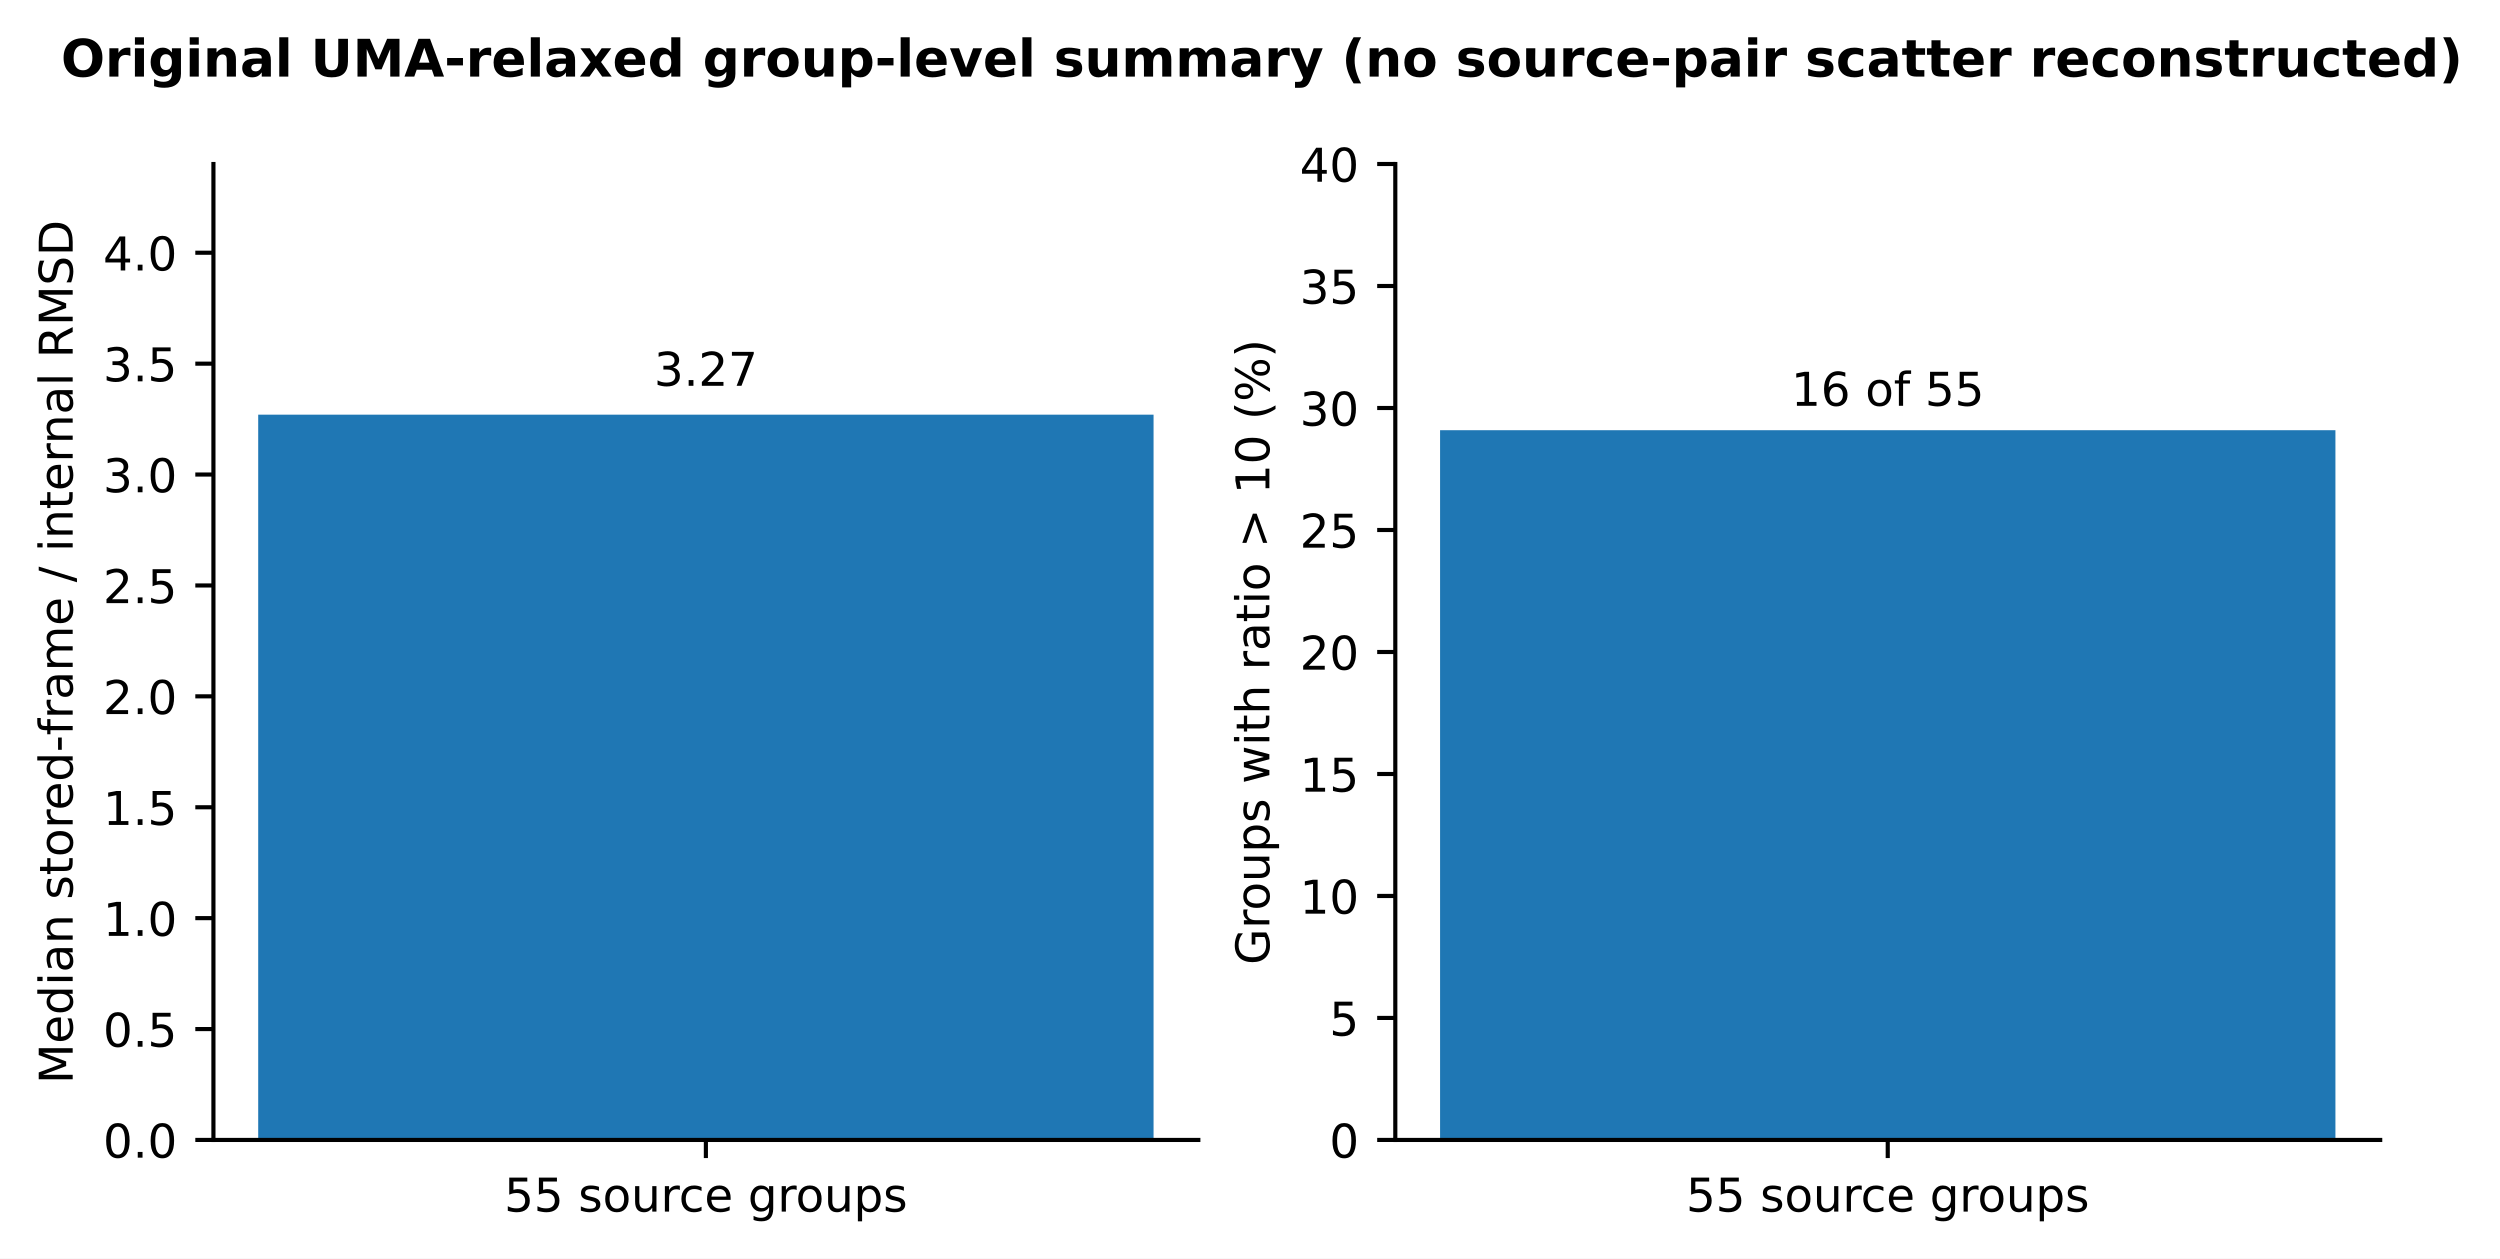
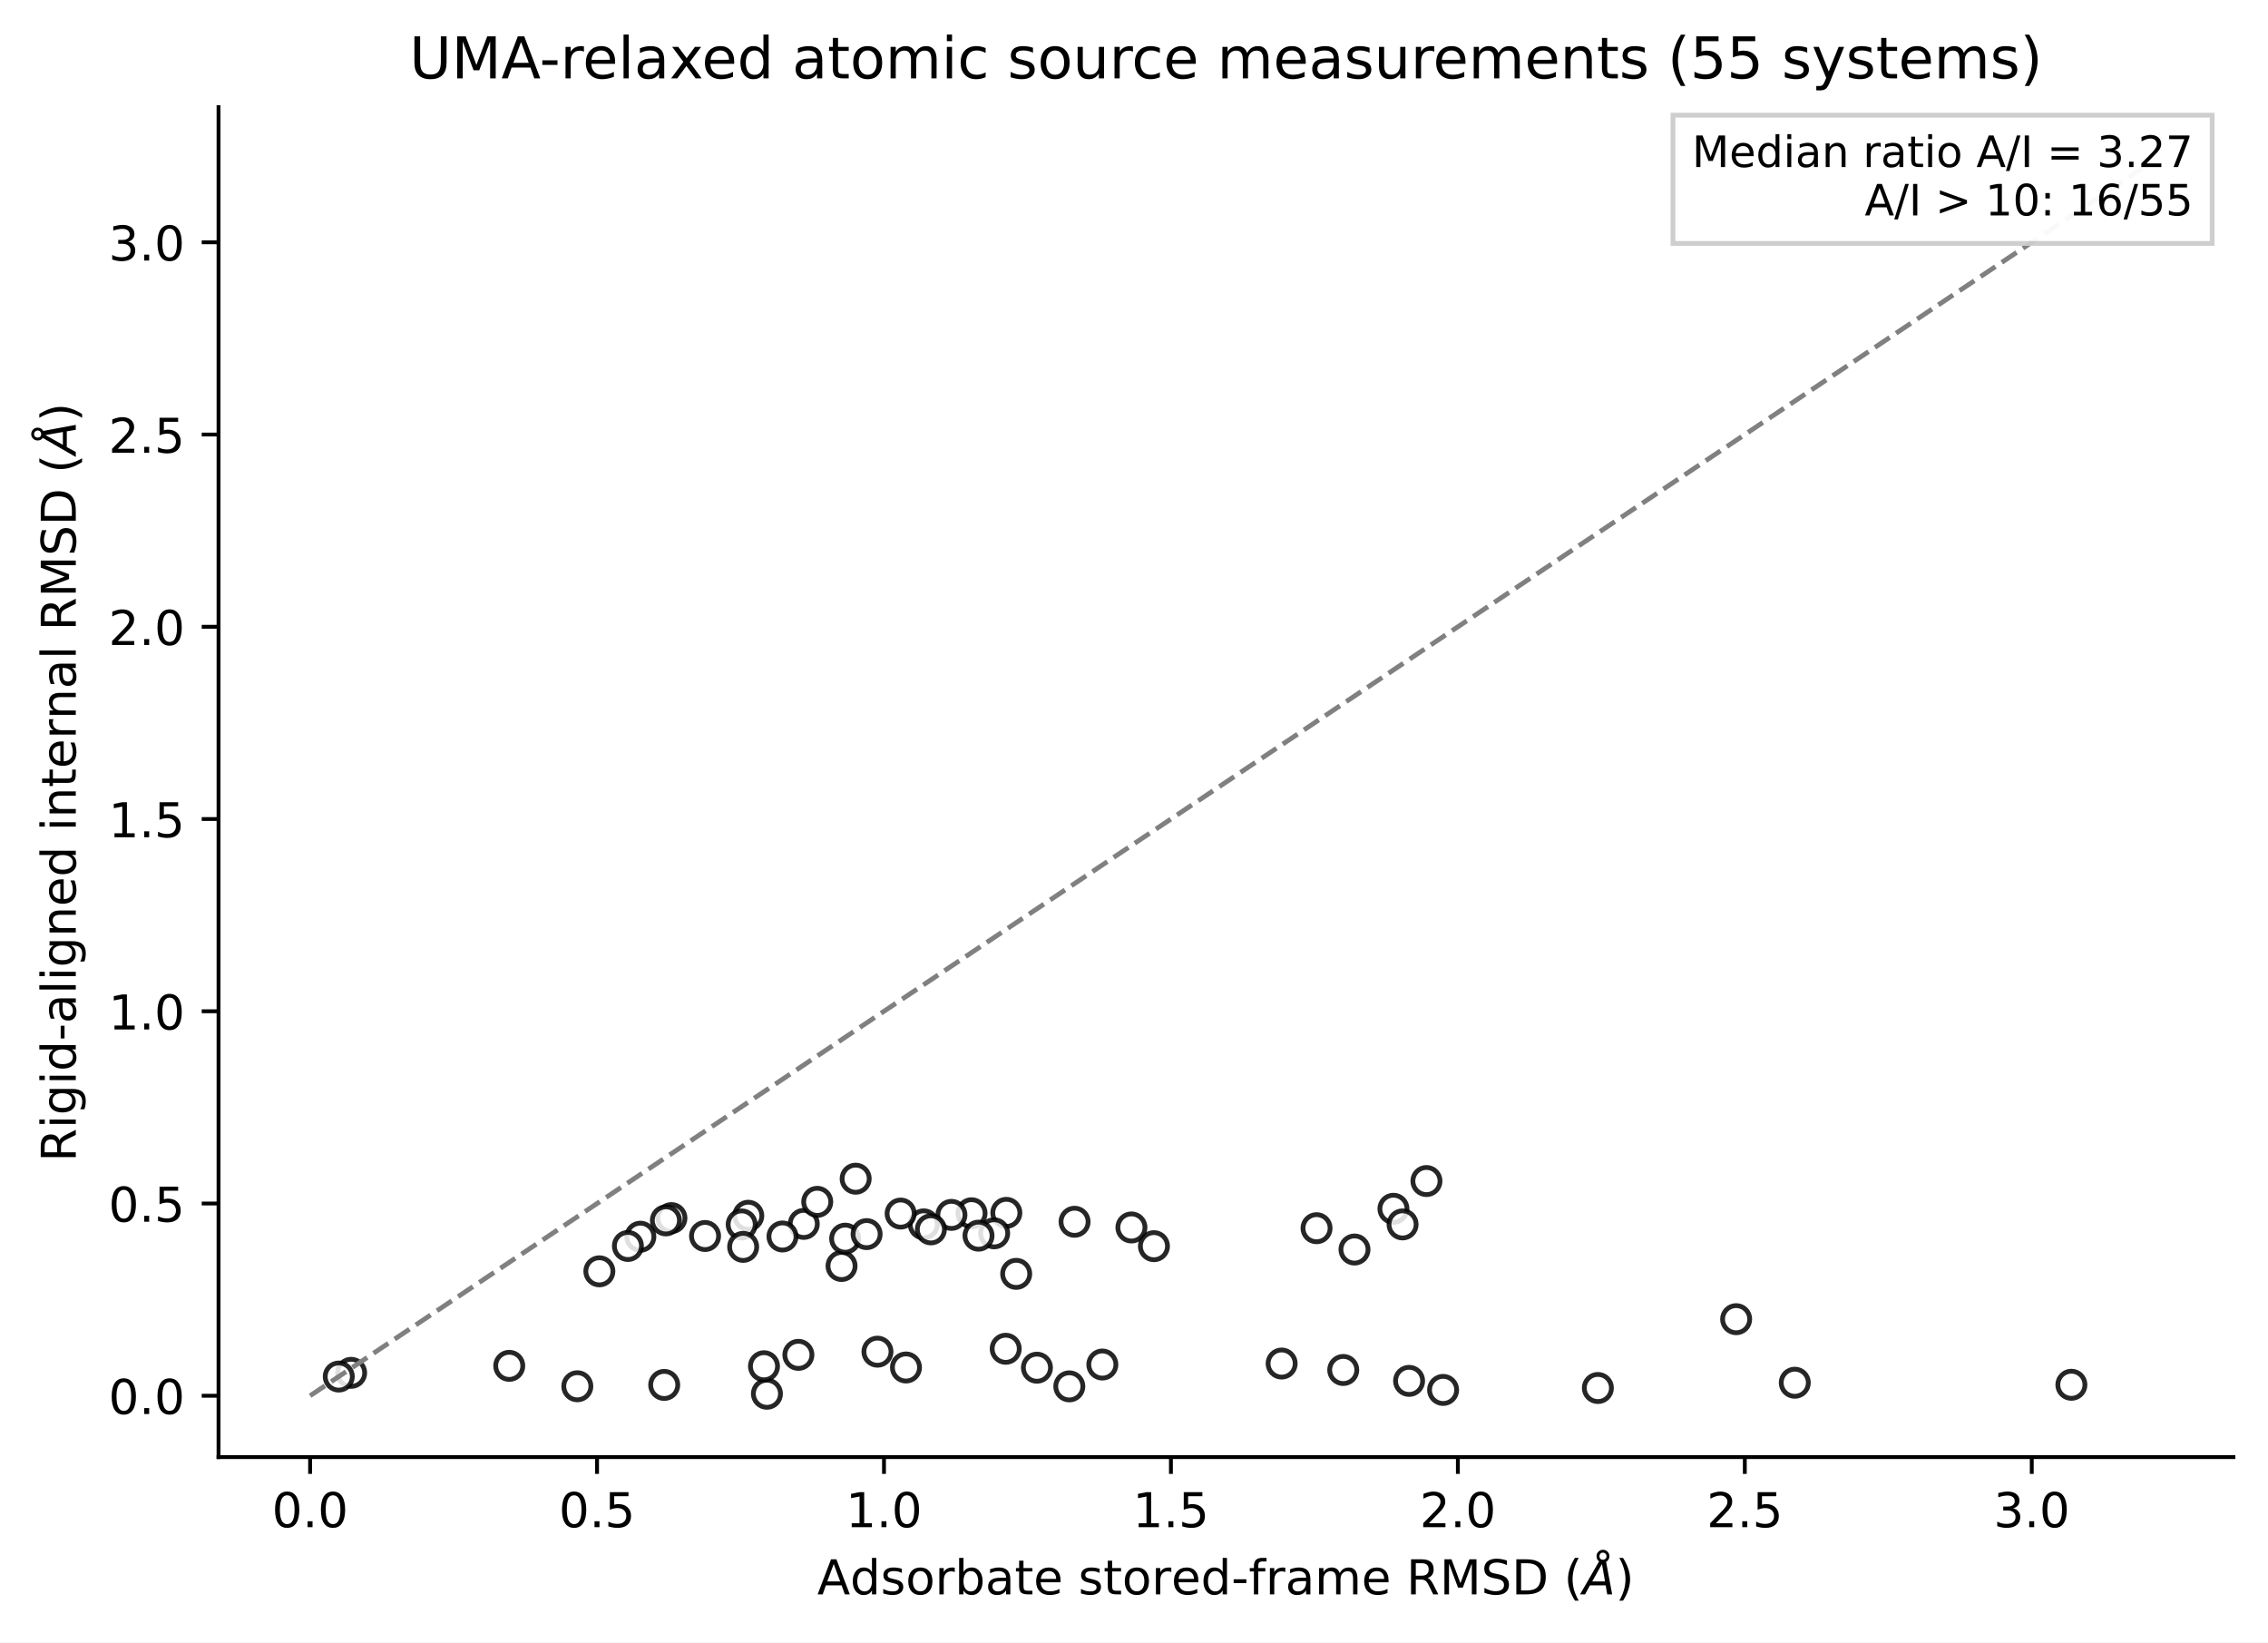
- <svg xmlns="http://www.w3.org/2000/svg" xmlns:xlink="http://www.w3.org/1999/xlink" width="482.863pt" height="243.086pt" viewBox="0 0 482.863 243.086" version="1.1">
+ <svg xmlns="http://www.w3.org/2000/svg" xmlns:xlink="http://www.w3.org/1999/xlink" width="472.263pt" height="341.976pt" viewBox="0 0 472.263 341.976" version="1.1">
  <defs>
    <style type="text/css">*{stroke-linejoin: round; stroke-linecap: butt}</style>
  </defs>
  <g id="figure_1">
    <g id="patch_1">
-       <path d="M 0 243.086  L 482.863 243.086  L 482.863 0  L 0 0  z " style="fill: #ffffff" />
+       <path d="M 0 341.976  L 472.263 341.976  L 472.263 0  L 0 0  z " style="fill: #ffffff" />
    </g>
    <g id="axes_1">
      <g id="patch_2">
-         <path d="M 41.223 220.176  L 231.45 220.176  L 231.45 31.68  L 41.223 31.68  z " style="fill: #ffffff" />
-       </g>
-       <g id="patch_3">
-         <path d="M 49.87 220.176  L 222.804 220.176  L 222.804 80.089  L 49.87 80.089  z " clip-path="url(#p61cefa2175)" style="fill: #1f77b4" />
+         <path d="M 45.503 303.398  L 465.063 303.398  L 465.063 22.318  L 45.503 22.318  z " style="fill: #ffffff" />
+       </g>
+       <g id="PathCollection_1">
+         <defs>
+           <path id="m540ab977c1" d="M 0 2.828  C 0.75 2.828 1.47 2.53 2 2  C 2.53 1.47 2.828 0.75 2.828 0  C 2.828 -0.75 2.53 -1.47 2 -2  C 1.47 -2.53 0.75 -2.828 0 -2.828  C -0.75 -2.828 -1.47 -2.53 -2 -2  C -2.53 -1.47 -2.828 -0.75 -2.828 0  C -2.828 0.75 -2.53 1.47 -2 2  C -1.47 2.53 -0.75 2.828 0 2.828  z " style="stroke: #000000; stroke-opacity: 0.85" />
+         </defs>
+         <g clip-path="url(#paed7788c70)">
+           <use xlink:href="#m540ab977c1" x="155.811" y="253.147" style="fill: #ffffff; fill-opacity: 0.85; stroke: #000000; stroke-opacity: 0.85" />
+           <use xlink:href="#m540ab977c1" x="154.44" y="254.958" style="fill: #ffffff; fill-opacity: 0.85; stroke: #000000; stroke-opacity: 0.85" />
+           <use xlink:href="#m540ab977c1" x="297.027" y="245.917" style="fill: #ffffff; fill-opacity: 0.85; stroke: #000000; stroke-opacity: 0.85" />
+           <use xlink:href="#m540ab977c1" x="166.246" y="282.108" style="fill: #ffffff; fill-opacity: 0.85; stroke: #000000; stroke-opacity: 0.85" />
+           <use xlink:href="#m540ab977c1" x="124.805" y="264.716" style="fill: #ffffff; fill-opacity: 0.85; stroke: #000000; stroke-opacity: 0.85" />
+           <use xlink:href="#m540ab977c1" x="159.697" y="290.208" style="fill: #ffffff; fill-opacity: 0.85; stroke: #000000; stroke-opacity: 0.85" />
+           <use xlink:href="#m540ab977c1" x="293.413" y="287.527" style="fill: #ffffff; fill-opacity: 0.85; stroke: #000000; stroke-opacity: 0.85" />
+           <use xlink:href="#m540ab977c1" x="178.174" y="245.429" style="fill: #ffffff; fill-opacity: 0.85; stroke: #000000; stroke-opacity: 0.85" />
+           <use xlink:href="#m540ab977c1" x="167.367" y="254.839" style="fill: #ffffff; fill-opacity: 0.85; stroke: #000000; stroke-opacity: 0.85" />
+           <use xlink:href="#m540ab977c1" x="192.351" y="254.942" style="fill: #ffffff; fill-opacity: 0.85; stroke: #000000; stroke-opacity: 0.85" />
+           <use xlink:href="#m540ab977c1" x="106.04" y="284.397" style="fill: #ffffff; fill-opacity: 0.85; stroke: #000000; stroke-opacity: 0.85" />
+           <use xlink:href="#m540ab977c1" x="229.539" y="284.125" style="fill: #ffffff; fill-opacity: 0.85; stroke: #000000; stroke-opacity: 0.85" />
+           <use xlink:href="#m540ab977c1" x="120.218" y="288.65" style="fill: #ffffff; fill-opacity: 0.85; stroke: #000000; stroke-opacity: 0.85" />
+           <use xlink:href="#m540ab977c1" x="211.6" y="265.244" style="fill: #ffffff; fill-opacity: 0.85; stroke: #000000; stroke-opacity: 0.85" />
+           <use xlink:href="#m540ab977c1" x="202.303" y="252.628" style="fill: #ffffff; fill-opacity: 0.85; stroke: #000000; stroke-opacity: 0.85" />
+           <use xlink:href="#m540ab977c1" x="279.701" y="285.258" style="fill: #ffffff; fill-opacity: 0.85; stroke: #000000; stroke-opacity: 0.85" />
+           <use xlink:href="#m540ab977c1" x="223.755" y="254.396" style="fill: #ffffff; fill-opacity: 0.85; stroke: #000000; stroke-opacity: 0.85" />
+           <use xlink:href="#m540ab977c1" x="146.813" y="257.362" style="fill: #ffffff; fill-opacity: 0.85; stroke: #000000; stroke-opacity: 0.85" />
+           <use xlink:href="#m540ab977c1" x="274.143" y="255.737" style="fill: #ffffff; fill-opacity: 0.85; stroke: #000000; stroke-opacity: 0.85" />
+           <use xlink:href="#m540ab977c1" x="290.155" y="251.695" style="fill: #ffffff; fill-opacity: 0.85; stroke: #000000; stroke-opacity: 0.85" />
+           <use xlink:href="#m540ab977c1" x="431.322" y="288.339" style="fill: #ffffff; fill-opacity: 0.85; stroke: #000000; stroke-opacity: 0.85" />
+           <use xlink:href="#m540ab977c1" x="292.055" y="254.948" style="fill: #ffffff; fill-opacity: 0.85; stroke: #000000; stroke-opacity: 0.85" />
+           <use xlink:href="#m540ab977c1" x="235.594" y="255.583" style="fill: #ffffff; fill-opacity: 0.85; stroke: #000000; stroke-opacity: 0.85" />
+           <use xlink:href="#m540ab977c1" x="209.547" y="252.546" style="fill: #ffffff; fill-opacity: 0.85; stroke: #000000; stroke-opacity: 0.85" />
+           <use xlink:href="#m540ab977c1" x="332.724" y="289.01" style="fill: #ffffff; fill-opacity: 0.85; stroke: #000000; stroke-opacity: 0.85" />
+           <use xlink:href="#m540ab977c1" x="73.114" y="285.854" style="fill: #ffffff; fill-opacity: 0.85; stroke: #000000; stroke-opacity: 0.85" />
+           <use xlink:href="#m540ab977c1" x="133.337" y="257.51" style="fill: #ffffff; fill-opacity: 0.85; stroke: #000000; stroke-opacity: 0.85" />
+           <use xlink:href="#m540ab977c1" x="139.807" y="253.633" style="fill: #ffffff; fill-opacity: 0.85; stroke: #000000; stroke-opacity: 0.85" />
+           <use xlink:href="#m540ab977c1" x="154.746" y="259.625" style="fill: #ffffff; fill-opacity: 0.85; stroke: #000000; stroke-opacity: 0.85" />
+           <use xlink:href="#m540ab977c1" x="138.66" y="254.11" style="fill: #ffffff; fill-opacity: 0.85; stroke: #000000; stroke-opacity: 0.85" />
+           <use xlink:href="#m540ab977c1" x="188.649" y="284.739" style="fill: #ffffff; fill-opacity: 0.85; stroke: #000000; stroke-opacity: 0.85" />
+           <use xlink:href="#m540ab977c1" x="282.044" y="260.177" style="fill: #ffffff; fill-opacity: 0.85; stroke: #000000; stroke-opacity: 0.85" />
+           <use xlink:href="#m540ab977c1" x="222.661" y="288.672" style="fill: #ffffff; fill-opacity: 0.85; stroke: #000000; stroke-opacity: 0.85" />
+           <use xlink:href="#m540ab977c1" x="175.234" y="263.604" style="fill: #ffffff; fill-opacity: 0.85; stroke: #000000; stroke-opacity: 0.85" />
+           <use xlink:href="#m540ab977c1" x="361.517" y="274.682" style="fill: #ffffff; fill-opacity: 0.85; stroke: #000000; stroke-opacity: 0.85" />
+           <use xlink:href="#m540ab977c1" x="198.114" y="252.964" style="fill: #ffffff; fill-opacity: 0.85; stroke: #000000; stroke-opacity: 0.85" />
+           <use xlink:href="#m540ab977c1" x="373.725" y="287.914" style="fill: #ffffff; fill-opacity: 0.85; stroke: #000000; stroke-opacity: 0.85" />
+           <use xlink:href="#m540ab977c1" x="240.284" y="259.479" style="fill: #ffffff; fill-opacity: 0.85; stroke: #000000; stroke-opacity: 0.85" />
+           <use xlink:href="#m540ab977c1" x="159.084" y="284.481" style="fill: #ffffff; fill-opacity: 0.85; stroke: #000000; stroke-opacity: 0.85" />
+           <use xlink:href="#m540ab977c1" x="130.751" y="259.435" style="fill: #ffffff; fill-opacity: 0.85; stroke: #000000; stroke-opacity: 0.85" />
+           <use xlink:href="#m540ab977c1" x="209.419" y="280.842" style="fill: #ffffff; fill-opacity: 0.85; stroke: #000000; stroke-opacity: 0.85" />
+           <use xlink:href="#m540ab977c1" x="187.54" y="252.69" style="fill: #ffffff; fill-opacity: 0.85; stroke: #000000; stroke-opacity: 0.85" />
+           <use xlink:href="#m540ab977c1" x="70.541" y="286.625" style="fill: #ffffff; fill-opacity: 0.85; stroke: #000000; stroke-opacity: 0.85" />
+           <use xlink:href="#m540ab977c1" x="215.919" y="284.781" style="fill: #ffffff; fill-opacity: 0.85; stroke: #000000; stroke-opacity: 0.85" />
+           <use xlink:href="#m540ab977c1" x="175.989" y="257.913" style="fill: #ffffff; fill-opacity: 0.85; stroke: #000000; stroke-opacity: 0.85" />
+           <use xlink:href="#m540ab977c1" x="266.875" y="283.918" style="fill: #ffffff; fill-opacity: 0.85; stroke: #000000; stroke-opacity: 0.85" />
+           <use xlink:href="#m540ab977c1" x="162.938" y="257.462" style="fill: #ffffff; fill-opacity: 0.85; stroke: #000000; stroke-opacity: 0.85" />
+           <use xlink:href="#m540ab977c1" x="300.494" y="289.41" style="fill: #ffffff; fill-opacity: 0.85; stroke: #000000; stroke-opacity: 0.85" />
+           <use xlink:href="#m540ab977c1" x="138.308" y="288.371" style="fill: #ffffff; fill-opacity: 0.85; stroke: #000000; stroke-opacity: 0.85" />
+           <use xlink:href="#m540ab977c1" x="182.714" y="281.448" style="fill: #ffffff; fill-opacity: 0.85; stroke: #000000; stroke-opacity: 0.85" />
+           <use xlink:href="#m540ab977c1" x="170.173" y="250.248" style="fill: #ffffff; fill-opacity: 0.85; stroke: #000000; stroke-opacity: 0.85" />
+           <use xlink:href="#m540ab977c1" x="207.012" y="256.804" style="fill: #ffffff; fill-opacity: 0.85; stroke: #000000; stroke-opacity: 0.85" />
+           <use xlink:href="#m540ab977c1" x="193.837" y="255.978" style="fill: #ffffff; fill-opacity: 0.85; stroke: #000000; stroke-opacity: 0.85" />
+           <use xlink:href="#m540ab977c1" x="180.452" y="256.97" style="fill: #ffffff; fill-opacity: 0.85; stroke: #000000; stroke-opacity: 0.85" />
+           <use xlink:href="#m540ab977c1" x="203.755" y="257.29" style="fill: #ffffff; fill-opacity: 0.85; stroke: #000000; stroke-opacity: 0.85" />
+         </g>
      </g>
      <g id="matplotlib.axis_1">
        <g id="xtick_1">
          <g id="line2d_1">
            <defs>
-               <path id="m9bc00c97a7" d="M 0 0  L 0 3.5  " style="stroke: #000000; stroke-width: 0.8" />
+               <path id="mad92428152" d="M 0 0  L 0 3.5  " style="stroke: #000000; stroke-width: 0.8" />
            </defs>
            <g>
-               <use xlink:href="#m9bc00c97a7" x="136.337" y="220.176" style="stroke: #000000; stroke-width: 0.8" />
+               <use xlink:href="#mad92428152" x="64.574" y="303.398" style="stroke: #000000; stroke-width: 0.8" />
            </g>
          </g>
          <g id="text_1">
-             <text style="font-size: 9px; font-family: 'DejaVu Sans'; text-anchor: middle" x="136.337" y="234.015" transform="rotate(-0 136.3368 234.0146)">55 source groups</text>
+             <text style="font-size: 10px; font-family: 'DejaVu Sans', 'Bitstream Vera Sans', 'Computer Modern Sans Serif', 'Lucida Grande', 'Verdana', 'Geneva', 'Lucid', 'Arial', 'Helvetica', 'Avant Garde', sans-serif; text-anchor: middle" x="64.574" y="317.997" transform="rotate(-0 64.57403 317.9966)">0.0</text>
+           </g>
+         </g>
+         <g id="xtick_2">
+           <g id="line2d_2">
+             <g>
+               <use xlink:href="#mad92428152" x="124.323" y="303.398" style="stroke: #000000; stroke-width: 0.8" />
+             </g>
+           </g>
+           <g id="text_2">
+             <text style="font-size: 10px; font-family: 'DejaVu Sans', 'Bitstream Vera Sans', 'Computer Modern Sans Serif', 'Lucida Grande', 'Verdana', 'Geneva', 'Lucid', 'Arial', 'Helvetica', 'Avant Garde', sans-serif; text-anchor: middle" x="124.323" y="317.997" transform="rotate(-0 124.3234 317.9966)">0.5</text>
+           </g>
+         </g>
+         <g id="xtick_3">
+           <g id="line2d_3">
+             <g>
+               <use xlink:href="#mad92428152" x="184.073" y="303.398" style="stroke: #000000; stroke-width: 0.8" />
+             </g>
+           </g>
+           <g id="text_3">
+             <text style="font-size: 10px; font-family: 'DejaVu Sans', 'Bitstream Vera Sans', 'Computer Modern Sans Serif', 'Lucida Grande', 'Verdana', 'Geneva', 'Lucid', 'Arial', 'Helvetica', 'Avant Garde', sans-serif; text-anchor: middle" x="184.073" y="317.997" transform="rotate(-0 184.0728 317.9966)">1.0</text>
+           </g>
+         </g>
+         <g id="xtick_4">
+           <g id="line2d_4">
+             <g>
+               <use xlink:href="#mad92428152" x="243.822" y="303.398" style="stroke: #000000; stroke-width: 0.8" />
+             </g>
+           </g>
+           <g id="text_4">
+             <text style="font-size: 10px; font-family: 'DejaVu Sans', 'Bitstream Vera Sans', 'Computer Modern Sans Serif', 'Lucida Grande', 'Verdana', 'Geneva', 'Lucid', 'Arial', 'Helvetica', 'Avant Garde', sans-serif; text-anchor: middle" x="243.822" y="317.997" transform="rotate(-0 243.8222 317.9966)">1.5</text>
+           </g>
+         </g>
+         <g id="xtick_5">
+           <g id="line2d_5">
+             <g>
+               <use xlink:href="#mad92428152" x="303.572" y="303.398" style="stroke: #000000; stroke-width: 0.8" />
+             </g>
+           </g>
+           <g id="text_5">
+             <text style="font-size: 10px; font-family: 'DejaVu Sans', 'Bitstream Vera Sans', 'Computer Modern Sans Serif', 'Lucida Grande', 'Verdana', 'Geneva', 'Lucid', 'Arial', 'Helvetica', 'Avant Garde', sans-serif; text-anchor: middle" x="303.572" y="317.997" transform="rotate(-0 303.5716 317.9966)">2.0</text>
+           </g>
+         </g>
+         <g id="xtick_6">
+           <g id="line2d_6">
+             <g>
+               <use xlink:href="#mad92428152" x="363.321" y="303.398" style="stroke: #000000; stroke-width: 0.8" />
+             </g>
+           </g>
+           <g id="text_6">
+             <text style="font-size: 10px; font-family: 'DejaVu Sans', 'Bitstream Vera Sans', 'Computer Modern Sans Serif', 'Lucida Grande', 'Verdana', 'Geneva', 'Lucid', 'Arial', 'Helvetica', 'Avant Garde', sans-serif; text-anchor: middle" x="363.321" y="317.997" transform="rotate(-0 363.321 317.9966)">2.5</text>
+           </g>
+         </g>
+         <g id="xtick_7">
+           <g id="line2d_7">
+             <g>
+               <use xlink:href="#mad92428152" x="423.07" y="303.398" style="stroke: #000000; stroke-width: 0.8" />
+             </g>
+           </g>
+           <g id="text_7">
+             <text style="font-size: 10px; font-family: 'DejaVu Sans', 'Bitstream Vera Sans', 'Computer Modern Sans Serif', 'Lucida Grande', 'Verdana', 'Geneva', 'Lucid', 'Arial', 'Helvetica', 'Avant Garde', sans-serif; text-anchor: middle" x="423.07" y="317.997" transform="rotate(-0 423.0704 317.9966)">3.0</text>
+           </g>
+         </g>
+         <g id="text_8">
+           <g transform="translate(170.1831 332.6966)">
+             <text>
+               <tspan x="0" y="-0.719" style="font-size: 10px; font-family: 'DejaVu Sans'">A</tspan>
+               <tspan x="6.841" y="-0.719" style="font-size: 10px; font-family: 'DejaVu Sans'">d</tspan>
+               <tspan x="13.188" y="-0.719" style="font-size: 10px; font-family: 'DejaVu Sans'">s</tspan>
+               <tspan x="18.398" y="-0.719" style="font-size: 10px; font-family: 'DejaVu Sans'">o</tspan>
+               <tspan x="24.517" y="-0.719" style="font-size: 10px; font-family: 'DejaVu Sans'">r</tspan>
+               <tspan x="28.628" y="-0.719" style="font-size: 10px; font-family: 'DejaVu Sans'">b</tspan>
+               <tspan x="34.976" y="-0.719" style="font-size: 10px; font-family: 'DejaVu Sans'">a</tspan>
+               <tspan x="41.104" y="-0.719" style="font-size: 10px; font-family: 'DejaVu Sans'">t</tspan>
+               <tspan x="45.024" y="-0.719" style="font-size: 10px; font-family: 'DejaVu Sans'">e</tspan>
+               <tspan x="51.177" y="-0.719" style="font-size: 10px; font-family: 'DejaVu Sans'"> </tspan>
+               <tspan x="54.355" y="-0.719" style="font-size: 10px; font-family: 'DejaVu Sans'">s</tspan>
+               <tspan x="59.565" y="-0.719" style="font-size: 10px; font-family: 'DejaVu Sans'">t</tspan>
+               <tspan x="63.486" y="-0.719" style="font-size: 10px; font-family: 'DejaVu Sans'">o</tspan>
+               <tspan x="69.604" y="-0.719" style="font-size: 10px; font-family: 'DejaVu Sans'">r</tspan>
+               <tspan x="73.716" y="-0.719" style="font-size: 10px; font-family: 'DejaVu Sans'">e</tspan>
+               <tspan x="79.868" y="-0.719" style="font-size: 10px; font-family: 'DejaVu Sans'">d</tspan>
+               <tspan x="86.216" y="-0.719" style="font-size: 10px; font-family: 'DejaVu Sans'">-</tspan>
+               <tspan x="89.824" y="-0.719" style="font-size: 10px; font-family: 'DejaVu Sans'">f</tspan>
+               <tspan x="93.345" y="-0.719" style="font-size: 10px; font-family: 'DejaVu Sans'">r</tspan>
+               <tspan x="97.456" y="-0.719" style="font-size: 10px; font-family: 'DejaVu Sans'">a</tspan>
+               <tspan x="103.584" y="-0.719" style="font-size: 10px; font-family: 'DejaVu Sans'">m</tspan>
+               <tspan x="113.325" y="-0.719" style="font-size: 10px; font-family: 'DejaVu Sans'">e</tspan>
+               <tspan x="119.478" y="-0.719" style="font-size: 10px; font-family: 'DejaVu Sans'"> </tspan>
+               <tspan x="122.656" y="-0.719" style="font-size: 10px; font-family: 'DejaVu Sans'">R</tspan>
+               <tspan x="129.604" y="-0.719" style="font-size: 10px; font-family: 'DejaVu Sans'">M</tspan>
+               <tspan x="138.232" y="-0.719" style="font-size: 10px; font-family: 'DejaVu Sans'">S</tspan>
+               <tspan x="144.58" y="-0.719" style="font-size: 10px; font-family: 'DejaVu Sans'">D</tspan>
+               <tspan x="152.28" y="-0.719" style="font-size: 10px; font-family: 'DejaVu Sans'"> </tspan>
+               <tspan x="155.459" y="-0.719" style="font-size: 10px; font-family: 'DejaVu Sans'">(</tspan>
+               <tspan x="166.201" y="-0.719" style="font-size: 10px; font-family: 'DejaVu Sans'">)</tspan>
+               <tspan x="159.36" y="-0.719" style="font-style: oblique; font-size: 10px; font-family: 'DejaVu Sans'">Å</tspan>
+             </text>
          </g>
        </g>
      </g>
      <g id="matplotlib.axis_2">
        <g id="ytick_1">
-           <g id="line2d_2">
+           <g id="line2d_8">
            <defs>
-               <path id="m55eee2e9b0" d="M 0 0  L -3.5 0  " style="stroke: #000000; stroke-width: 0.8" />
+               <path id="m14f752293e" d="M 0 0  L -3.5 0  " style="stroke: #000000; stroke-width: 0.8" />
            </defs>
            <g>
-               <use xlink:href="#m55eee2e9b0" x="41.223" y="220.176" style="stroke: #000000; stroke-width: 0.8" />
-             </g>
-           </g>
-           <g id="text_2">
-             <text style="font-size: 9px; font-family: 'DejaVu Sans'; text-anchor: end" x="34.223" y="223.595" transform="rotate(-0 34.22313 223.5953)">0.0</text>
+               <use xlink:href="#m14f752293e" x="45.503" y="290.622" style="stroke: #000000; stroke-width: 0.8" />
+             </g>
+           </g>
+           <g id="text_9">
+             <text style="font-size: 10px; font-family: 'DejaVu Sans', 'Bitstream Vera Sans', 'Computer Modern Sans Serif', 'Lucida Grande', 'Verdana', 'Geneva', 'Lucid', 'Arial', 'Helvetica', 'Avant Garde', sans-serif; text-anchor: end" x="38.503" y="294.421" transform="rotate(-0 38.50312 294.421)">0.0</text>
          </g>
        </g>
        <g id="ytick_2">
-           <g id="line2d_3">
-             <g>
-               <use xlink:href="#m55eee2e9b0" x="41.223" y="198.756" style="stroke: #000000; stroke-width: 0.8" />
-             </g>
-           </g>
-           <g id="text_3">
-             <text style="font-size: 9px; font-family: 'DejaVu Sans'; text-anchor: end" x="34.223" y="202.175" transform="rotate(-0 34.22313 202.1753)">0.5</text>
+           <g id="line2d_9">
+             <g>
+               <use xlink:href="#m14f752293e" x="45.503" y="250.593" style="stroke: #000000; stroke-width: 0.8" />
+             </g>
+           </g>
+           <g id="text_10">
+             <text style="font-size: 10px; font-family: 'DejaVu Sans', 'Bitstream Vera Sans', 'Computer Modern Sans Serif', 'Lucida Grande', 'Verdana', 'Geneva', 'Lucid', 'Arial', 'Helvetica', 'Avant Garde', sans-serif; text-anchor: end" x="38.503" y="254.392" transform="rotate(-0 38.50312 254.3925)">0.5</text>
          </g>
        </g>
        <g id="ytick_3">
-           <g id="line2d_4">
-             <g>
-               <use xlink:href="#m55eee2e9b0" x="41.223" y="177.336" style="stroke: #000000; stroke-width: 0.8" />
-             </g>
-           </g>
-           <g id="text_4">
-             <text style="font-size: 9px; font-family: 'DejaVu Sans'; text-anchor: end" x="34.223" y="180.755" transform="rotate(-0 34.22313 180.7553)">1.0</text>
+           <g id="line2d_10">
+             <g>
+               <use xlink:href="#m14f752293e" x="45.503" y="210.565" style="stroke: #000000; stroke-width: 0.8" />
+             </g>
+           </g>
+           <g id="text_11">
+             <text style="font-size: 10px; font-family: 'DejaVu Sans', 'Bitstream Vera Sans', 'Computer Modern Sans Serif', 'Lucida Grande', 'Verdana', 'Geneva', 'Lucid', 'Arial', 'Helvetica', 'Avant Garde', sans-serif; text-anchor: end" x="38.503" y="214.364" transform="rotate(-0 38.50312 214.364)">1.0</text>
          </g>
        </g>
        <g id="ytick_4">
-           <g id="line2d_5">
-             <g>
-               <use xlink:href="#m55eee2e9b0" x="41.223" y="155.916" style="stroke: #000000; stroke-width: 0.8" />
-             </g>
-           </g>
-           <g id="text_5">
-             <text style="font-size: 9px; font-family: 'DejaVu Sans'; text-anchor: end" x="34.223" y="159.335" transform="rotate(-0 34.22313 159.3353)">1.5</text>
+           <g id="line2d_11">
+             <g>
+               <use xlink:href="#m14f752293e" x="45.503" y="170.536" style="stroke: #000000; stroke-width: 0.8" />
+             </g>
+           </g>
+           <g id="text_12">
+             <text style="font-size: 10px; font-family: 'DejaVu Sans', 'Bitstream Vera Sans', 'Computer Modern Sans Serif', 'Lucida Grande', 'Verdana', 'Geneva', 'Lucid', 'Arial', 'Helvetica', 'Avant Garde', sans-serif; text-anchor: end" x="38.503" y="174.335" transform="rotate(-0 38.50312 174.3355)">1.5</text>
          </g>
        </g>
        <g id="ytick_5">
-           <g id="line2d_6">
-             <g>
-               <use xlink:href="#m55eee2e9b0" x="41.223" y="134.496" style="stroke: #000000; stroke-width: 0.8" />
-             </g>
-           </g>
-           <g id="text_6">
-             <text style="font-size: 9px; font-family: 'DejaVu Sans'; text-anchor: end" x="34.223" y="137.915" transform="rotate(-0 34.22313 137.9153)">2.0</text>
+           <g id="line2d_12">
+             <g>
+               <use xlink:href="#m14f752293e" x="45.503" y="130.508" style="stroke: #000000; stroke-width: 0.8" />
+             </g>
+           </g>
+           <g id="text_13">
+             <text style="font-size: 10px; font-family: 'DejaVu Sans', 'Bitstream Vera Sans', 'Computer Modern Sans Serif', 'Lucida Grande', 'Verdana', 'Geneva', 'Lucid', 'Arial', 'Helvetica', 'Avant Garde', sans-serif; text-anchor: end" x="38.503" y="134.307" transform="rotate(-0 38.50312 134.3069)">2.0</text>
          </g>
        </g>
        <g id="ytick_6">
-           <g id="line2d_7">
-             <g>
-               <use xlink:href="#m55eee2e9b0" x="41.223" y="113.076" style="stroke: #000000; stroke-width: 0.8" />
-             </g>
-           </g>
-           <g id="text_7">
-             <text style="font-size: 9px; font-family: 'DejaVu Sans'; text-anchor: end" x="34.223" y="116.495" transform="rotate(-0 34.22313 116.4953)">2.5</text>
+           <g id="line2d_13">
+             <g>
+               <use xlink:href="#m14f752293e" x="45.503" y="90.479" style="stroke: #000000; stroke-width: 0.8" />
+             </g>
+           </g>
+           <g id="text_14">
+             <text style="font-size: 10px; font-family: 'DejaVu Sans', 'Bitstream Vera Sans', 'Computer Modern Sans Serif', 'Lucida Grande', 'Verdana', 'Geneva', 'Lucid', 'Arial', 'Helvetica', 'Avant Garde', sans-serif; text-anchor: end" x="38.503" y="94.278" transform="rotate(-0 38.50312 94.27844)">2.5</text>
          </g>
        </g>
        <g id="ytick_7">
-           <g id="line2d_8">
-             <g>
-               <use xlink:href="#m55eee2e9b0" x="41.223" y="91.656" style="stroke: #000000; stroke-width: 0.8" />
-             </g>
-           </g>
-           <g id="text_8">
-             <text style="font-size: 9px; font-family: 'DejaVu Sans'; text-anchor: end" x="34.223" y="95.075" transform="rotate(-0 34.22313 95.0753)">3.0</text>
-           </g>
-         </g>
-         <g id="ytick_8">
-           <g id="line2d_9">
-             <g>
-               <use xlink:href="#m55eee2e9b0" x="41.223" y="70.236" style="stroke: #000000; stroke-width: 0.8" />
-             </g>
-           </g>
-           <g id="text_9">
-             <text style="font-size: 9px; font-family: 'DejaVu Sans'; text-anchor: end" x="34.223" y="73.655" transform="rotate(-0 34.22313 73.6553)">3.5</text>
-           </g>
-         </g>
-         <g id="ytick_9">
-           <g id="line2d_10">
-             <g>
-               <use xlink:href="#m55eee2e9b0" x="41.223" y="48.816" style="stroke: #000000; stroke-width: 0.8" />
-             </g>
-           </g>
-           <g id="text_10">
-             <text style="font-size: 9px; font-family: 'DejaVu Sans'; text-anchor: end" x="34.223" y="52.235" transform="rotate(-0 34.22313 52.2353)">4.0</text>
-           </g>
-         </g>
-         <g id="text_11">
-           <text style="font-size: 9px; font-family: 'DejaVu Sans'; text-anchor: middle" x="14.039" y="125.928" transform="rotate(-90 14.03859 125.928)">Median stored-frame / internal RMSD</text>
-         </g>
+           <g id="line2d_14">
+             <g>
+               <use xlink:href="#m14f752293e" x="45.503" y="50.451" style="stroke: #000000; stroke-width: 0.8" />
+             </g>
+           </g>
+           <g id="text_15">
+             <text style="font-size: 10px; font-family: 'DejaVu Sans', 'Bitstream Vera Sans', 'Computer Modern Sans Serif', 'Lucida Grande', 'Verdana', 'Geneva', 'Lucid', 'Arial', 'Helvetica', 'Avant Garde', sans-serif; text-anchor: end" x="38.503" y="54.25" transform="rotate(-0 38.50312 54.24993)">3.0</text>
+           </g>
+         </g>
+         <g id="text_16">
+           <g transform="translate(16.5 241.9081) rotate(-90)">
+             <text>
+               <tspan x="0" y="-0.719" style="font-size: 10px; font-family: 'DejaVu Sans'">R</tspan>
+               <tspan x="6.948" y="-0.719" style="font-size: 10px; font-family: 'DejaVu Sans'">i</tspan>
+               <tspan x="9.727" y="-0.719" style="font-size: 10px; font-family: 'DejaVu Sans'">g</tspan>
+               <tspan x="16.074" y="-0.719" style="font-size: 10px; font-family: 'DejaVu Sans'">i</tspan>
+               <tspan x="18.853" y="-0.719" style="font-size: 10px; font-family: 'DejaVu Sans'">d</tspan>
+               <tspan x="25.2" y="-0.719" style="font-size: 10px; font-family: 'DejaVu Sans'">-</tspan>
+               <tspan x="28.809" y="-0.719" style="font-size: 10px; font-family: 'DejaVu Sans'">a</tspan>
+               <tspan x="34.937" y="-0.719" style="font-size: 10px; font-family: 'DejaVu Sans'">l</tspan>
+               <tspan x="37.715" y="-0.719" style="font-size: 10px; font-family: 'DejaVu Sans'">i</tspan>
+               <tspan x="40.493" y="-0.719" style="font-size: 10px; font-family: 'DejaVu Sans'">g</tspan>
+               <tspan x="46.841" y="-0.719" style="font-size: 10px; font-family: 'DejaVu Sans'">n</tspan>
+               <tspan x="53.179" y="-0.719" style="font-size: 10px; font-family: 'DejaVu Sans'">e</tspan>
+               <tspan x="59.331" y="-0.719" style="font-size: 10px; font-family: 'DejaVu Sans'">d</tspan>
+               <tspan x="65.679" y="-0.719" style="font-size: 10px; font-family: 'DejaVu Sans'"> </tspan>
+               <tspan x="68.857" y="-0.719" style="font-size: 10px; font-family: 'DejaVu Sans'">i</tspan>
+               <tspan x="71.636" y="-0.719" style="font-size: 10px; font-family: 'DejaVu Sans'">n</tspan>
+               <tspan x="77.974" y="-0.719" style="font-size: 10px; font-family: 'DejaVu Sans'">t</tspan>
+               <tspan x="81.895" y="-0.719" style="font-size: 10px; font-family: 'DejaVu Sans'">e</tspan>
+               <tspan x="88.047" y="-0.719" style="font-size: 10px; font-family: 'DejaVu Sans'">r</tspan>
+               <tspan x="92.158" y="-0.719" style="font-size: 10px; font-family: 'DejaVu Sans'">n</tspan>
+               <tspan x="98.496" y="-0.719" style="font-size: 10px; font-family: 'DejaVu Sans'">a</tspan>
+               <tspan x="104.624" y="-0.719" style="font-size: 10px; font-family: 'DejaVu Sans'">l</tspan>
+               <tspan x="107.402" y="-0.719" style="font-size: 10px; font-family: 'DejaVu Sans'"> </tspan>
+               <tspan x="110.581" y="-0.719" style="font-size: 10px; font-family: 'DejaVu Sans'">R</tspan>
+               <tspan x="117.529" y="-0.719" style="font-size: 10px; font-family: 'DejaVu Sans'">M</tspan>
+               <tspan x="126.157" y="-0.719" style="font-size: 10px; font-family: 'DejaVu Sans'">S</tspan>
+               <tspan x="132.505" y="-0.719" style="font-size: 10px; font-family: 'DejaVu Sans'">D</tspan>
+               <tspan x="140.205" y="-0.719" style="font-size: 10px; font-family: 'DejaVu Sans'"> </tspan>
+               <tspan x="143.384" y="-0.719" style="font-size: 10px; font-family: 'DejaVu Sans'">(</tspan>
+               <tspan x="154.126" y="-0.719" style="font-size: 10px; font-family: 'DejaVu Sans'">)</tspan>
+               <tspan x="147.285" y="-0.719" style="font-style: oblique; font-size: 10px; font-family: 'DejaVu Sans'">Å</tspan>
+             </text>
+           </g>
+         </g>
+       </g>
+       <g id="line2d_15">
+         <path d="M 64.574 290.622  L 445.992 35.094  " clip-path="url(#paed7788c70)" style="fill: none; stroke-dasharray: 3.7,1.6; stroke-dashoffset: 0; stroke: #808080" />
+       </g>
+       <g id="patch_3">
+         <path d="M 45.503 303.398  L 45.503 22.318  " style="fill: none; stroke: #000000; stroke-width: 0.8; stroke-linejoin: miter; stroke-linecap: square" />
      </g>
      <g id="patch_4">
-         <path d="M 41.223 220.176  L 41.223 31.68  " style="fill: none; stroke: #000000; stroke-width: 0.8; stroke-linejoin: miter; stroke-linecap: square" />
-       </g>
-       <g id="patch_5">
-         <path d="M 41.223 220.176  L 231.45 220.176  " style="fill: none; stroke: #000000; stroke-width: 0.8; stroke-linejoin: miter; stroke-linecap: square" />
-       </g>
-       <g id="text_12">
-         <text style="font-size: 9px; font-family: 'DejaVu Sans'; text-anchor: middle" x="136.337" y="74.52" transform="rotate(-0 136.3368 74.52)">3.27</text>
-       </g>
-     </g>
-     <g id="axes_2">
-       <g id="patch_6">
-         <path d="M 269.496 220.176  L 459.723 220.176  L 459.723 31.68  L 269.496 31.68  z " style="fill: #ffffff" />
-       </g>
-       <g id="patch_7">
-         <path d="M 278.143 220.176  L 451.076 220.176  L 451.076 83.088  L 278.143 83.088  z " clip-path="url(#p3df2936010)" style="fill: #1f77b4" />
-       </g>
-       <g id="matplotlib.axis_3">
-         <g id="xtick_2">
-           <g id="line2d_11">
-             <g>
-               <use xlink:href="#m9bc00c97a7" x="364.609" y="220.176" style="stroke: #000000; stroke-width: 0.8" />
-             </g>
-           </g>
-           <g id="text_13">
-             <text style="font-size: 9px; font-family: 'DejaVu Sans'; text-anchor: middle" x="364.609" y="234.015" transform="rotate(-0 364.6095 234.0146)">55 source groups</text>
-           </g>
-         </g>
-       </g>
-       <g id="matplotlib.axis_4">
-         <g id="ytick_10">
-           <g id="line2d_12">
-             <g>
-               <use xlink:href="#m55eee2e9b0" x="269.496" y="220.176" style="stroke: #000000; stroke-width: 0.8" />
-             </g>
-           </g>
-           <g id="text_14">
-             <text style="font-size: 9px; font-family: 'DejaVu Sans'; text-anchor: end" x="262.496" y="223.595" transform="rotate(-0 262.4959 223.5953)">0</text>
-           </g>
-         </g>
-         <g id="ytick_11">
-           <g id="line2d_13">
-             <g>
-               <use xlink:href="#m55eee2e9b0" x="269.496" y="196.614" style="stroke: #000000; stroke-width: 0.8" />
-             </g>
-           </g>
-           <g id="text_15">
-             <text style="font-size: 9px; font-family: 'DejaVu Sans'; text-anchor: end" x="262.496" y="200.033" transform="rotate(-0 262.4959 200.0333)">5</text>
-           </g>
-         </g>
-         <g id="ytick_12">
-           <g id="line2d_14">
-             <g>
-               <use xlink:href="#m55eee2e9b0" x="269.496" y="173.052" style="stroke: #000000; stroke-width: 0.8" />
-             </g>
-           </g>
-           <g id="text_16">
-             <text style="font-size: 9px; font-family: 'DejaVu Sans'; text-anchor: end" x="262.496" y="176.471" transform="rotate(-0 262.4959 176.4713)">10</text>
-           </g>
-         </g>
-         <g id="ytick_13">
-           <g id="line2d_15">
-             <g>
-               <use xlink:href="#m55eee2e9b0" x="269.496" y="149.49" style="stroke: #000000; stroke-width: 0.8" />
-             </g>
-           </g>
-           <g id="text_17">
-             <text style="font-size: 9px; font-family: 'DejaVu Sans'; text-anchor: end" x="262.496" y="152.909" transform="rotate(-0 262.4959 152.9093)">15</text>
-           </g>
-         </g>
-         <g id="ytick_14">
-           <g id="line2d_16">
-             <g>
-               <use xlink:href="#m55eee2e9b0" x="269.496" y="125.928" style="stroke: #000000; stroke-width: 0.8" />
-             </g>
-           </g>
-           <g id="text_18">
-             <text style="font-size: 9px; font-family: 'DejaVu Sans'; text-anchor: end" x="262.496" y="129.347" transform="rotate(-0 262.4959 129.3473)">20</text>
-           </g>
-         </g>
-         <g id="ytick_15">
-           <g id="line2d_17">
-             <g>
-               <use xlink:href="#m55eee2e9b0" x="269.496" y="102.366" style="stroke: #000000; stroke-width: 0.8" />
-             </g>
-           </g>
-           <g id="text_19">
-             <text style="font-size: 9px; font-family: 'DejaVu Sans'; text-anchor: end" x="262.496" y="105.785" transform="rotate(-0 262.4959 105.7853)">25</text>
-           </g>
-         </g>
-         <g id="ytick_16">
-           <g id="line2d_18">
-             <g>
-               <use xlink:href="#m55eee2e9b0" x="269.496" y="78.804" style="stroke: #000000; stroke-width: 0.8" />
-             </g>
-           </g>
-           <g id="text_20">
-             <text style="font-size: 9px; font-family: 'DejaVu Sans'; text-anchor: end" x="262.496" y="82.223" transform="rotate(-0 262.4959 82.2233)">30</text>
-           </g>
-         </g>
-         <g id="ytick_17">
-           <g id="line2d_19">
-             <g>
-               <use xlink:href="#m55eee2e9b0" x="269.496" y="55.242" style="stroke: #000000; stroke-width: 0.8" />
-             </g>
-           </g>
-           <g id="text_21">
-             <text style="font-size: 9px; font-family: 'DejaVu Sans'; text-anchor: end" x="262.496" y="58.661" transform="rotate(-0 262.4959 58.6613)">35</text>
-           </g>
-         </g>
-         <g id="ytick_18">
-           <g id="line2d_20">
-             <g>
-               <use xlink:href="#m55eee2e9b0" x="269.496" y="31.68" style="stroke: #000000; stroke-width: 0.8" />
-             </g>
-           </g>
-           <g id="text_22">
-             <text style="font-size: 9px; font-family: 'DejaVu Sans'; text-anchor: end" x="262.496" y="35.099" transform="rotate(-0 262.4959 35.0993)">40</text>
-           </g>
-         </g>
-         <g id="text_23">
-           <text style="font-size: 9px; font-family: 'DejaVu Sans'; text-anchor: middle" x="245.172" y="125.928" transform="rotate(-90 245.1716 125.928)">Groups with ratio &gt; 10 (%)</text>
-         </g>
-       </g>
-       <g id="patch_8">
-         <path d="M 269.496 220.176  L 269.496 31.68  " style="fill: none; stroke: #000000; stroke-width: 0.8; stroke-linejoin: miter; stroke-linecap: square" />
-       </g>
-       <g id="patch_9">
-         <path d="M 269.496 220.176  L 459.723 220.176  " style="fill: none; stroke: #000000; stroke-width: 0.8; stroke-linejoin: miter; stroke-linecap: square" />
-       </g>
-       <g id="text_24">
-         <text style="font-size: 9px; font-family: 'DejaVu Sans'; text-anchor: middle" x="364.609" y="78.376" transform="rotate(-0 364.6095 78.3756)">16 of 55</text>
-       </g>
-     </g>
-     <g id="text_25">
-       <text style="font-weight: 700; font-size: 10px; font-family: 'DejaVu Sans'; text-anchor: middle" x="243.723" y="14.798" transform="rotate(-0 243.7231 14.79844)">Original UMA-relaxed group-level summary (no source-pair scatter reconstructed)</text>
+         <path d="M 45.503 303.398  L 465.063 303.398  " style="fill: none; stroke: #000000; stroke-width: 0.8; stroke-linejoin: miter; stroke-linecap: square" />
+       </g>
+       <g id="text_17">
+         <g id="patch_5">
+           <path d="M 348.36 50.688  L 460.632 50.688  L 460.632 23.98  L 348.36 23.98  z " style="fill: #ffffff; opacity: 0.95; stroke: #cccccc; stroke-linejoin: miter" />
+         </g>
+         <text style="font-size: 9px; font-family: 'DejaVu Sans', 'Bitstream Vera Sans', 'Computer Modern Sans Serif', 'Lucida Grande', 'Verdana', 'Geneva', 'Lucid', 'Arial', 'Helvetica', 'Avant Garde', sans-serif" transform="translate(352.3197 34.77832)">Median ratio A/I = 3.27</text>
+         <text style="font-size: 9px; font-family: 'DejaVu Sans', 'Bitstream Vera Sans', 'Computer Modern Sans Serif', 'Lucida Grande', 'Verdana', 'Geneva', 'Lucid', 'Arial', 'Helvetica', 'Avant Garde', sans-serif" transform="translate(388.2846 44.85635)">A/I &gt; 10: 16/55</text>
+       </g>
+       <g id="text_18">
+         <text style="font-size: 12px; font-family: 'DejaVu Sans', 'Bitstream Vera Sans', 'Computer Modern Sans Serif', 'Lucida Grande', 'Verdana', 'Geneva', 'Lucid', 'Arial', 'Helvetica', 'Avant Garde', sans-serif; text-anchor: middle" x="255.283" y="16.318" transform="rotate(-0 255.2831 16.31812)">UMA-relaxed atomic source measurements (55 systems)</text>
+       </g>
    </g>
  </g>
  <defs>
-     <clipPath id="p61cefa2175">
-       <rect x="41.223" y="31.68" width="190.227" height="188.496" />
-     </clipPath>
-     <clipPath id="p3df2936010">
-       <rect x="269.496" y="31.68" width="190.227" height="188.496" />
+     <clipPath id="paed7788c70">
+       <rect x="45.503" y="22.318" width="419.56" height="281.08" />
    </clipPath>
  </defs>
</svg>
